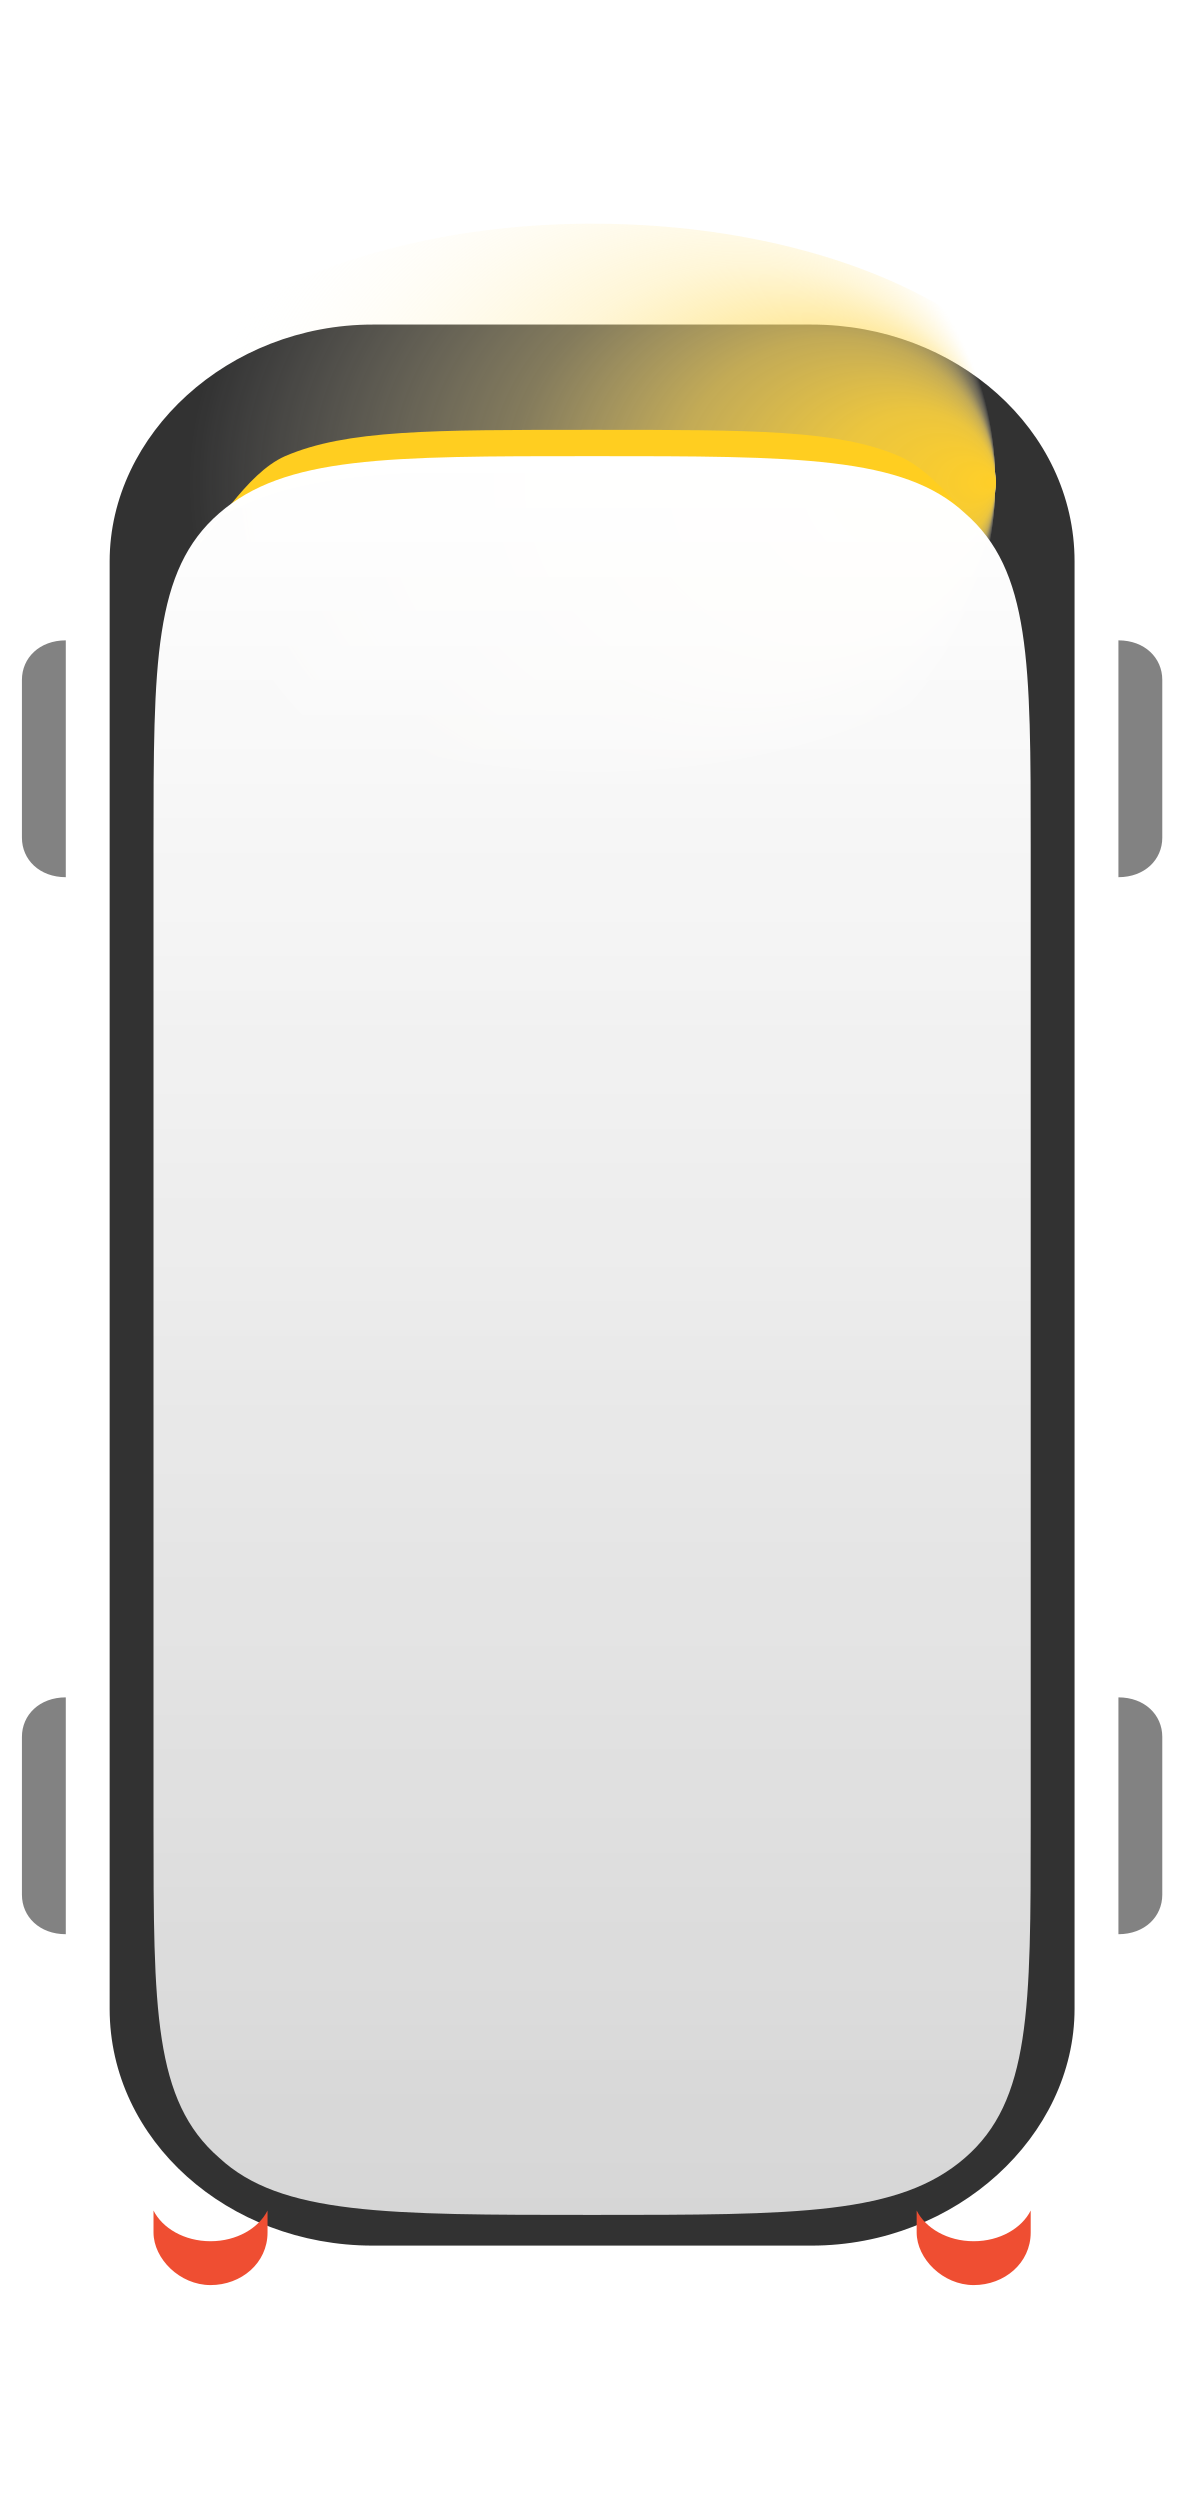
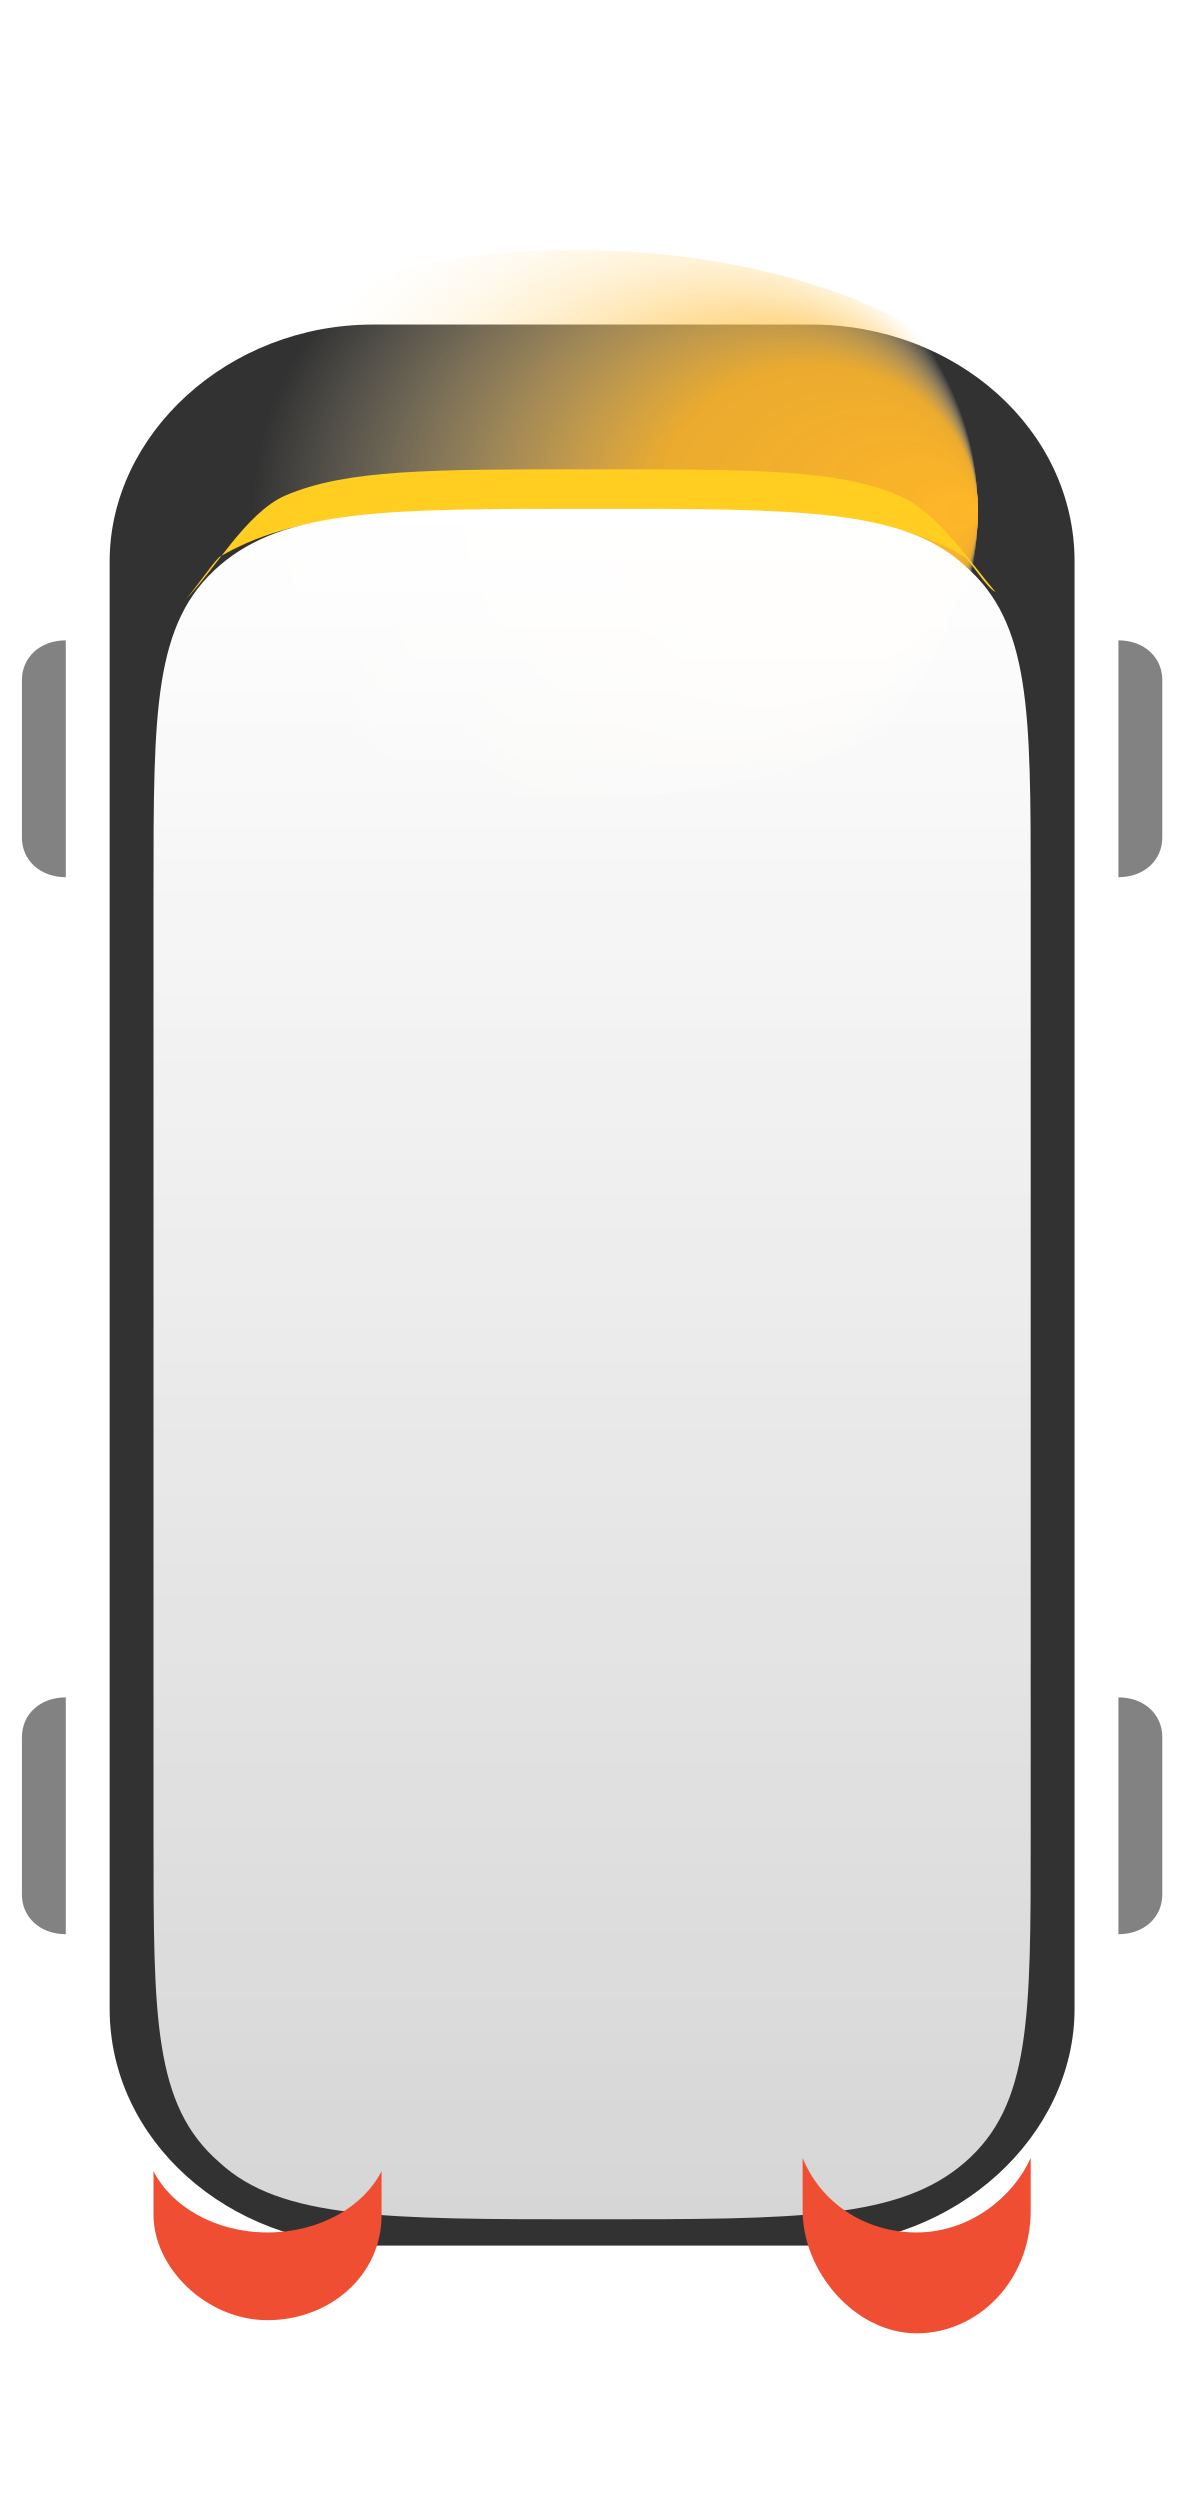
<svg xmlns="http://www.w3.org/2000/svg" id="Layer_1" version="1.1" viewBox="0 0 27 57">
  <defs>
    <style>
      .st0 {
        fill: #323232;
      }

      .st1 {
        fill: url(#linear-gradient1);
      }

      .st2 {
        fill: #828282;
      }

      .st3 {
        fill: url(#radial-gradient);
      }

      .st4 {
        fill: url(#linear-gradient);
      }

      .st5 {
        fill: #ffce20;
      }

      .st6 {
        fill: #ef4e32;
      }
    </style>
-     <linearGradient id="linear-gradient" x1="1.5" y1="28.7" x2="25.5" y2="28.7" gradientTransform="translate(0 58) scale(1 -1)" gradientUnits="userSpaceOnUse">
+     <linearGradient id="linear-gradient" x1="1.5" y1="131.3" x2="25.5" y2="131.3" gradientTransform="translate(0 -102)" gradientUnits="userSpaceOnUse">
      <stop offset="0" stop-color="#fff" />
      <stop offset="1" stop-color="#fff" stop-opacity=".8" />
    </linearGradient>
-     <radialGradient id="radial-gradient" cx="13.5" cy="52" fx="22.7" fy="52" r="9.2" gradientTransform="translate(0 57.8) scale(1 -.9)" gradientUnits="userSpaceOnUse">
+     <radialGradient id="radial-gradient" cx="13.1" cy="114.4" fx="22.3" fy="114.4" r="9.2" gradientTransform="translate(0 -91.3) scale(1 .9)" gradientUnits="userSpaceOnUse">
      <stop offset="0" stop-color="#ffce20" />
-       <stop offset="0" stop-color="#ffcf28" stop-opacity="1" />
-       <stop offset=".2" stop-color="#ffd540" stop-opacity=".9" />
-       <stop offset=".4" stop-color="#fd6" stop-opacity=".7" />
-       <stop offset=".6" stop-color="#ffe99b" stop-opacity=".4" />
-       <stop offset=".9" stop-color="#fff7de" stop-opacity=".1" />
+       <stop offset="0" stop-color="#ffb628" />
+       <stop offset=".4" stop-color="#ffb82e" stop-opacity=".9" />
+       <stop offset=".9" stop-color="#fff7de" stop-opacity="0" />
      <stop offset="1" stop-color="#fff" stop-opacity="0" />
    </radialGradient>
-     <linearGradient id="linear-gradient1" x1="13.5" y1="47.6" x2="13.5" y2="7.5" gradientTransform="translate(0 58) scale(1 -1)" gradientUnits="userSpaceOnUse">
+     <linearGradient id="linear-gradient1" x1="13.5" y1="113.6" x2="13.5" y2="152.5" gradientTransform="translate(0 -102)" gradientUnits="userSpaceOnUse">
      <stop offset="0" stop-color="#fff" />
      <stop offset="1" stop-color="#fff" stop-opacity=".8" />
    </linearGradient>
  </defs>
  <path class="st4" d="M18.5,52.1h-10c-3.9,0-7-2.8-7-6.3V12.8c0-3.5,3.1-6.3,7-6.3h10c3.9,0,7,2.8,7,6.3v33c0,3.5-3.1,6.3-7,6.3h0Z" />
  <path class="st0" d="M18.5,51.2h-10c-3.3,0-6-2.4-6-5.4V12.8c0-2.9,2.7-5.4,6-5.4h10c3.3,0,6,2.4,6,5.4v33c0,2.9-2.7,5.4-6,5.4h0Z" />
-   <path class="st3" d="M13.5,5.1c-6.1,0-11,2.8-11,6.2s4.9,6.3,11,6.3h0c6.1,0,11-2.8,11-6.3s-4.9-6.2-11-6.2h0Z" />
-   <path class="st5" d="M22.7,12.6c-.6-.7-1.3-1.8-2.2-2.2-1.4-.6-3.3-.6-7-.6s-5.6,0-7,.6c-.9.4-1.6,1.7-2.3,2.4.2-.2.6-.8.8-1,1.7-1,3.8-1.1,8.5-1.1s6.8.1,8.5,1.1c.2.2.5.7.7.8Z" />
-   <path class="st1" d="M23.5,41.6c0,4.2,0,6.3-1.5,7.6-1.5,1.3-3.8,1.3-8.5,1.3s-7.1,0-8.5-1.3c-1.5-1.3-1.5-3.4-1.5-7.6v-22.3c0-4.2,0-6.3,1.5-7.6,1.5-1.3,3.8-1.3,8.5-1.3s7.1,0,8.5,1.3c1.5,1.3,1.5,3.4,1.5,7.6v22.3Z" />
-   <path class="st6" d="M20.9,50.4v.5c0,.6.6,1.2,1.3,1.2s1.3-.5,1.3-1.2v-.5c-.2.4-.7.7-1.3.7s-1.1-.3-1.3-.7Z" />
-   <path class="st6" d="M3.5,50.4v.5c0,.6.6,1.2,1.3,1.2s1.3-.5,1.3-1.2v-.5c-.2.4-.7.7-1.3.7s-1.1-.3-1.3-.7Z" />
+   <path class="st3" d="M13.1,5.7c-6.1,0-11,2.8-11,6.2s4.9,6.3,11,6.3h0c6.1,0,11-2.8,11-6.3s-4.9-6.2-11-6.2h0Z" />
+   <path class="st5" d="M22.7,13.5c-.6-.7-1.3-1.8-2.2-2.2-1.4-.6-3.3-.6-7-.6s-5.6,0-7,.6c-.9.4-1.6,1.7-2.3,2.4.2-.2.6-.8.8-1,1.7-1,3.8-1.1,8.5-1.1s6.8.1,8.5,1.1c.2.2.5.7.7.8Z" />
+   <path class="st1" d="M23.5,41.9c0,4.1,0,6.1-1.5,7.4s-3.8,1.3-8.5,1.3-7.1,0-8.5-1.3c-1.5-1.3-1.5-3.3-1.5-7.4v-21.6c0-4.1,0-6.1,1.5-7.4s3.8-1.3,8.5-1.3,7.1,0,8.5,1.3c1.5,1.3,1.5,3.3,1.5,7.4v21.6Z" />
+   <path class="st6" d="M18.3,49.2v1.2c0,1.4,1.2,2.8,2.6,2.8s2.6-1.2,2.6-2.8v-1.2c-.4.9-1.4,1.7-2.6,1.7s-2.2-.7-2.6-1.7Z" />
+   <path class="st6" d="M3.5,49.5v1c0,1.2,1.2,2.4,2.6,2.4s2.6-1,2.6-2.4v-1c-.4.8-1.4,1.4-2.6,1.4s-2.2-.6-2.6-1.4Z" />
  <path class="st2" d="M26.5,43.2c0,.5-.4.9-1,.9v-5.4c.6,0,1,.4,1,.9v3.6Z" />
  <path class="st2" d="M.5,39.6c0-.5.4-.9,1-.9v5.4c-.6,0-1-.4-1-.9v-3.6Z" />
  <path class="st2" d="M26.5,19.1c0,.5-.4.9-1,.9v-5.4c.6,0,1,.4,1,.9v3.6Z" />
  <path class="st2" d="M.5,15.5c0-.5.4-.9,1-.9v5.4c-.6,0-1-.4-1-.9v-3.6Z" />
</svg>
